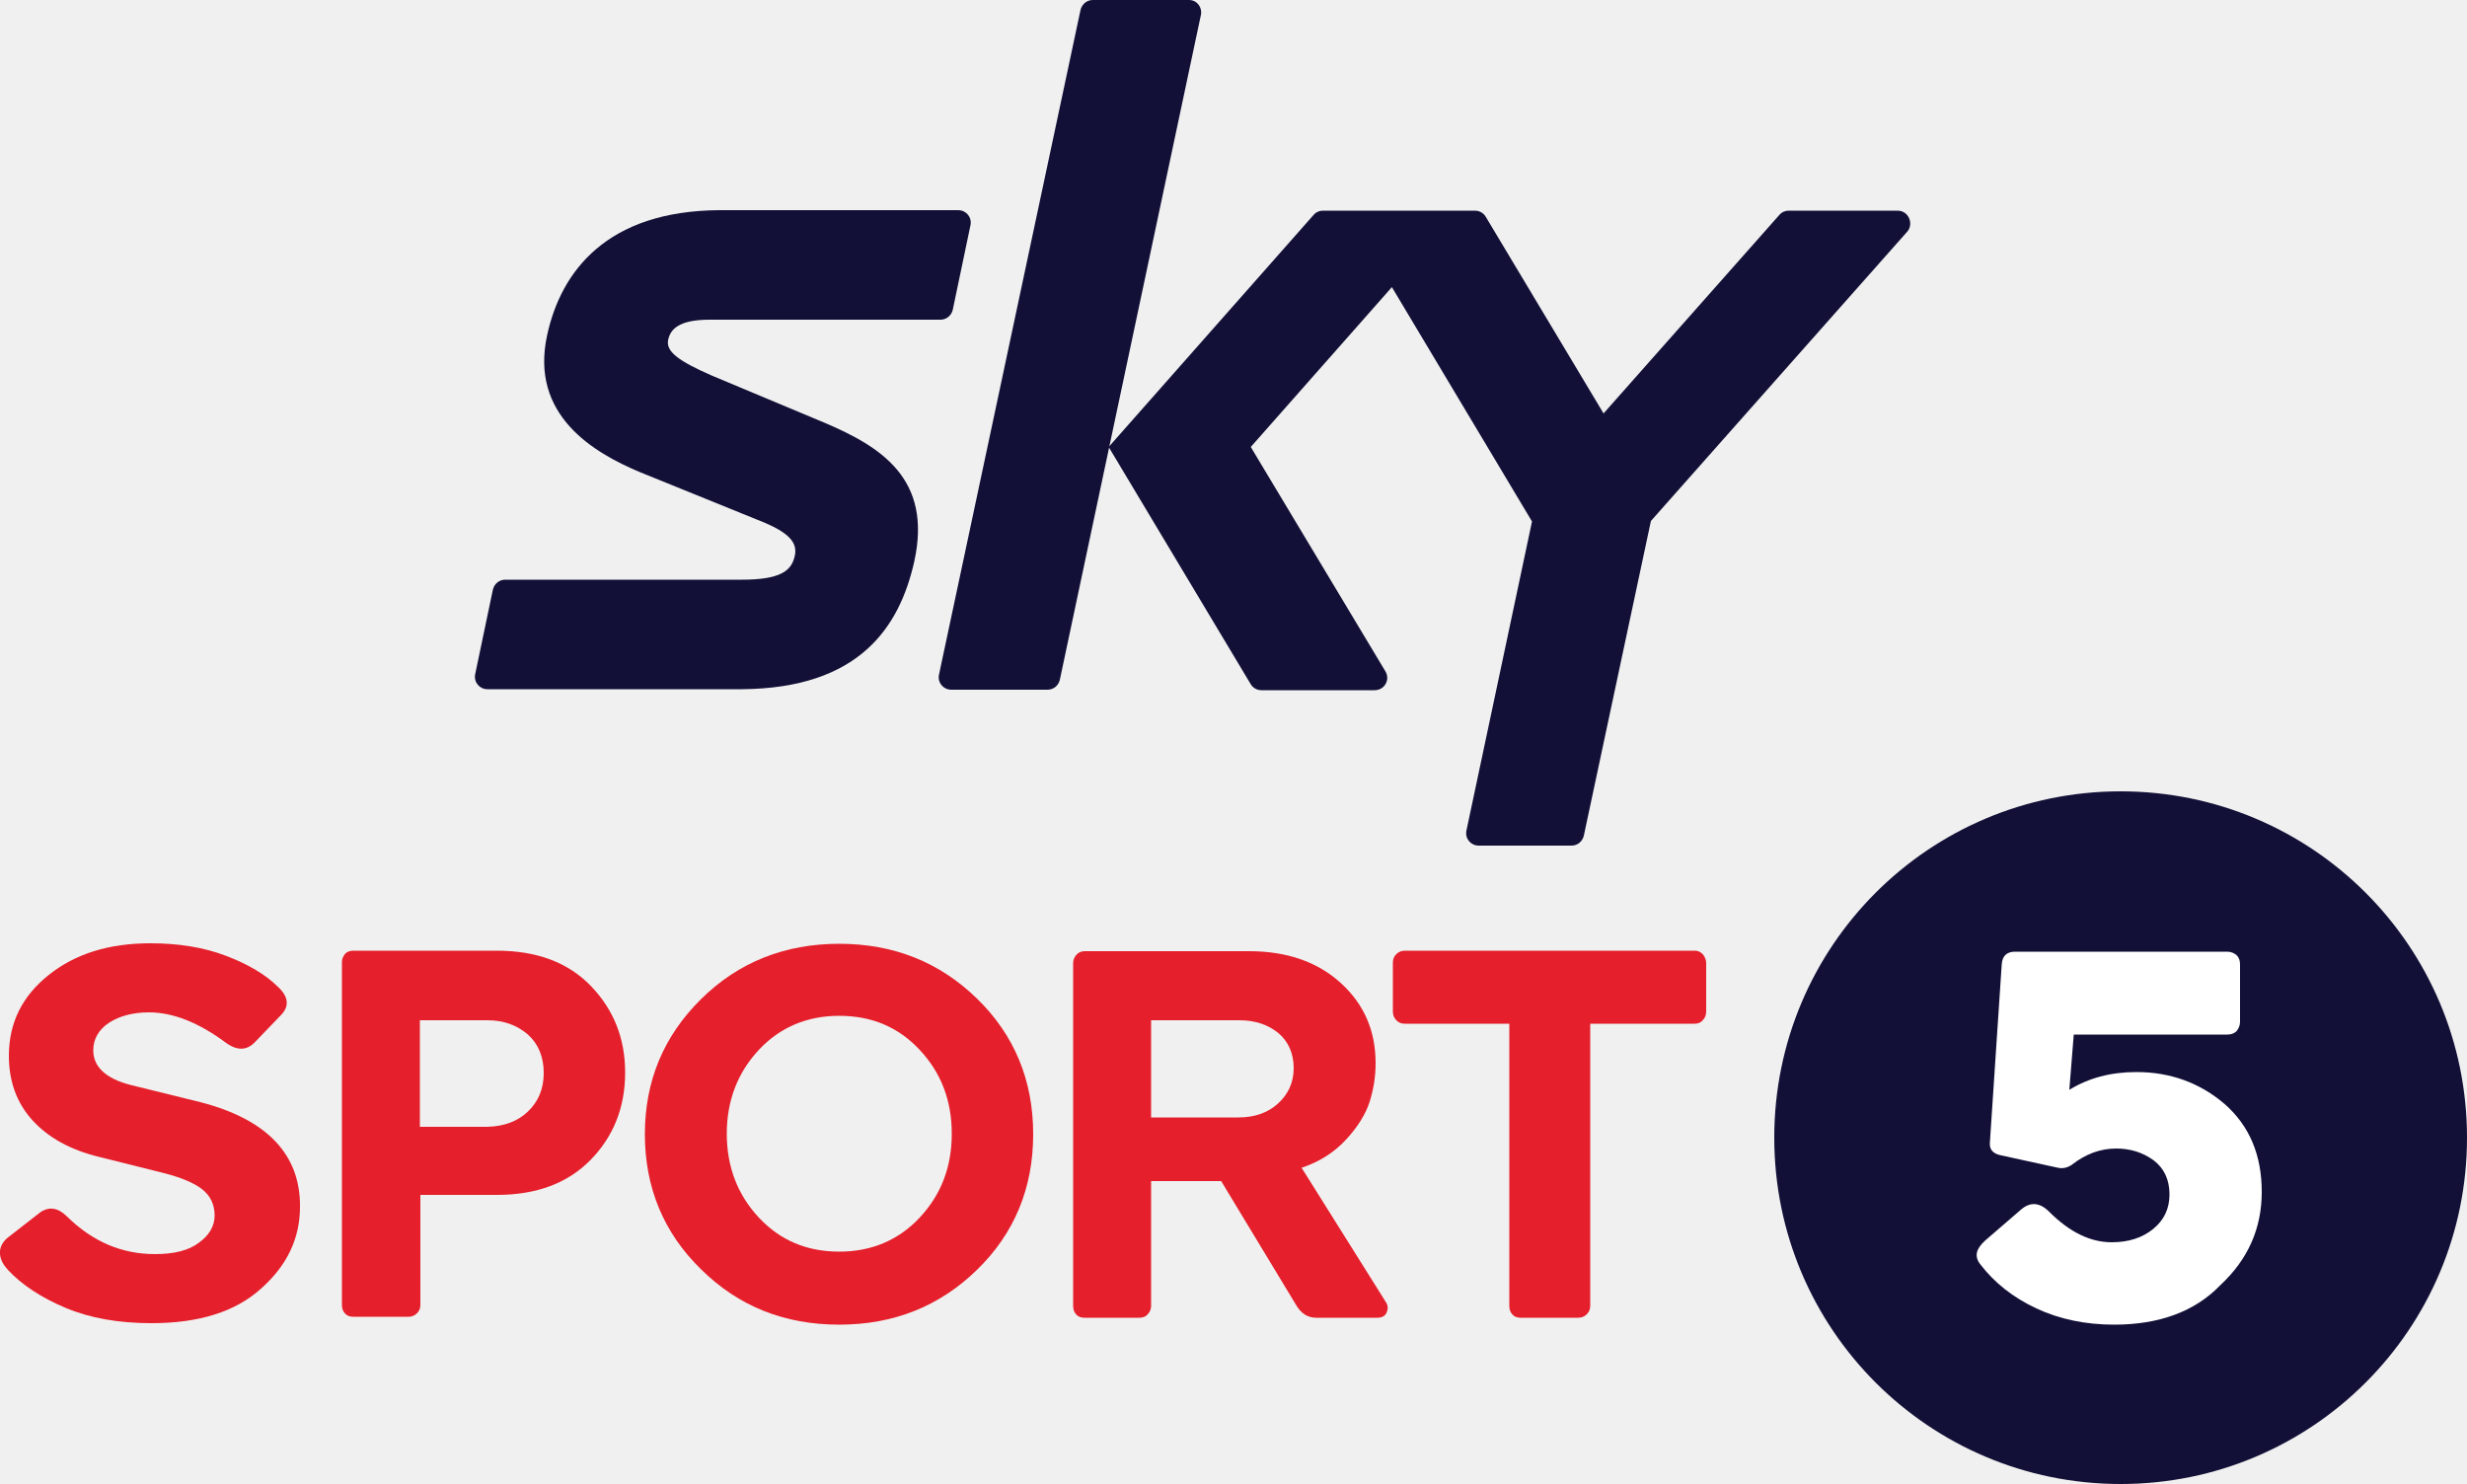
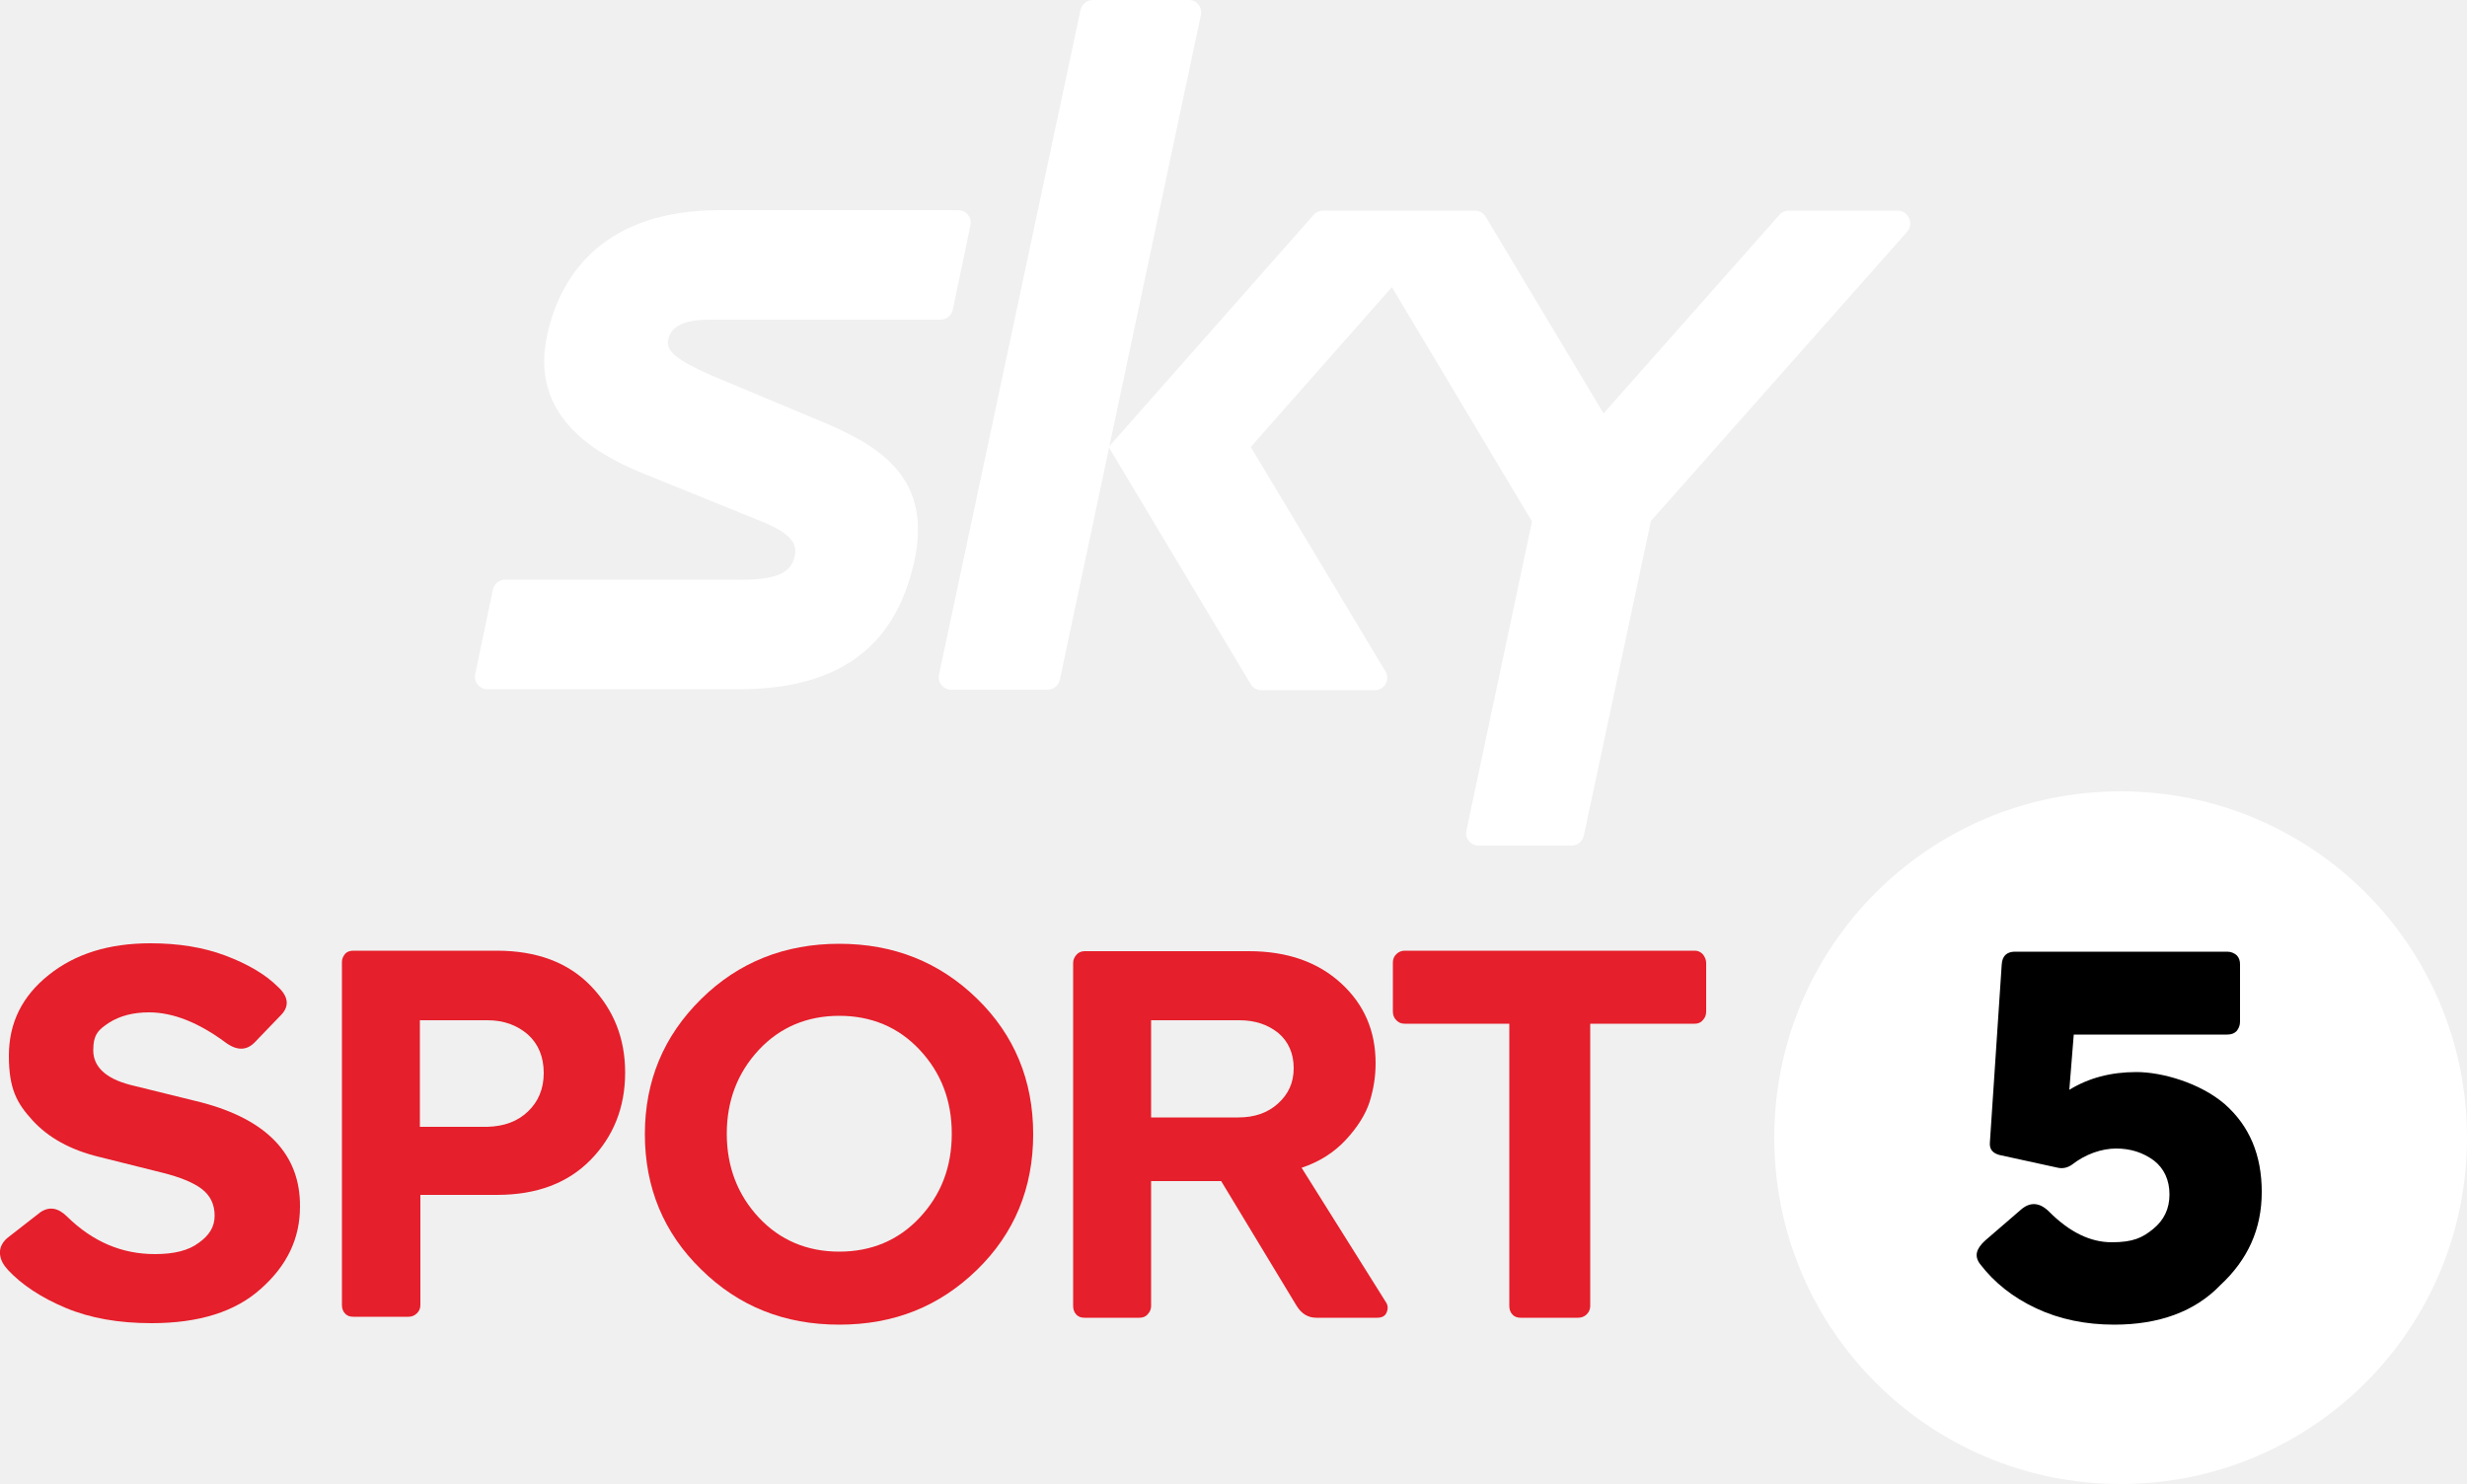
- <svg xmlns="http://www.w3.org/2000/svg" version="1.1" id="Слой_1" x="0px" y="0px" width="500px" height="300.8px" viewBox="0 0 500 300.8" style="enable-background:new 0 0 500 300.8;" xml:space="preserve">
-   <style type="text/css">
- 	.st0{fill:#E51F2B;}
- 	.st1{fill:#121037;}
- 	.st2{fill:#FFFFFF;}
- </style>
-   <g>
-     <path class="st0" d="M40.6,223.4l-14.2-3.5c-5-1.3-7.5-3.7-7.5-7c0-2.3,1.1-4.2,3.2-5.6c2.2-1.4,4.9-2.1,8.1-2.1   c4.9,0,10.1,2.1,15.5,6.1c2.3,1.7,4.3,1.7,6-0.1l5.2-5.4c1.8-1.8,1.6-3.8-0.6-5.8c-2.5-2.5-6.1-4.6-10.6-6.3   c-4.5-1.7-9.6-2.5-15.2-2.5c-8.4,0-15.2,2.1-20.6,6.4c-5.4,4.3-8.1,9.7-8.1,16.4c0,5.2,1.6,9.6,4.8,13.1c3.2,3.5,7.7,6,13.5,7.4   l12.8,3.2c3.6,0.9,6.3,2,8,3.3c1.7,1.3,2.6,3.1,2.6,5.4c0,2.1-1.1,4-3.2,5.5c-2.1,1.6-5.1,2.3-8.9,2.3c-6.7,0-12.6-2.5-17.8-7.6   c-1.8-1.8-3.6-2.1-5.4-0.9l-6.8,5.3c-1.1,1-1.5,2.1-1.4,3.2c0.1,1.2,0.7,2.2,1.6,3.2c2.8,3,6.7,5.6,11.7,7.7   c5,2.1,10.8,3.1,17.4,3.1c9.6,0,17-2.3,22.2-7c5.3-4.7,7.9-10.2,7.9-16.6C60.9,234.1,54.2,226.9,40.6,223.4" />
-     <path class="st0" d="M119.8,199.9c-4.6-4.8-11-7.2-19.1-7.2H71.6c-0.7,0-1.3,0.2-1.7,0.7c-0.4,0.5-0.6,1-0.6,1.6v69.5   c0,0.7,0.2,1.3,0.6,1.7c0.4,0.5,1,0.7,1.7,0.7h11.2c0.6,0,1.2-0.2,1.7-0.7c0.5-0.5,0.7-1,0.7-1.7v-22.3h15.5c8.1,0,14.4-2.4,19-7.1   c4.6-4.7,7-10.6,7-17.7C126.7,210.5,124.4,204.7,119.8,199.9 M107,225.3c-2.1,2-4.8,3-8.2,3.1H85.1v-21.6h13.7c3.3,0,6,1,8.2,2.9   c2.1,1.9,3.2,4.5,3.2,7.8C110.2,220.7,109.1,223.3,107,225.3" />
-     <path class="st0" d="M198,202.4c-7.6-7.4-16.9-11.1-27.9-11.1c-11,0-20.4,3.7-28,11.2c-7.6,7.5-11.4,16.6-11.4,27.4   c0,10.8,3.8,20,11.4,27.4c7.6,7.5,16.9,11.2,28,11.2c11,0,20.3-3.7,27.9-11.1c7.6-7.4,11.4-16.6,11.4-27.5   C209.4,219,205.6,209.8,198,202.4 M186.4,246.8c-4.3,4.6-9.8,6.9-16.3,6.9c-6.6,0-12-2.3-16.3-6.9c-4.3-4.6-6.5-10.3-6.5-17   c0-6.7,2.2-12.4,6.5-17c4.3-4.6,9.8-6.9,16.3-6.9c6.6,0,12,2.3,16.3,6.9c4.3,4.6,6.5,10.2,6.5,17   C192.9,236.6,190.7,242.2,186.4,246.8" />
-     <path class="st0" d="M280.8,263.8l-17-27.1c3.6-1.2,6.6-3.1,9-5.7c2.4-2.6,4-5.2,4.8-7.7c0.8-2.6,1.2-5.1,1.2-7.8   c0-6.5-2.3-11.9-7-16.2c-4.7-4.3-10.9-6.5-18.7-6.5h-33.3c-0.7,0-1.3,0.3-1.7,0.8c-0.4,0.5-0.6,1-0.6,1.6v69.5   c0,0.7,0.2,1.3,0.6,1.7c0.4,0.5,1,0.7,1.7,0.7h11.1c0.7,0,1.3-0.2,1.7-0.7c0.5-0.5,0.7-1.1,0.7-1.7v-25.3h14.2l15.3,25.3   c1,1.6,2.3,2.4,4,2.4h12.3c0.9,0,1.6-0.3,1.9-1C281.4,265.2,281.3,264.5,280.8,263.8 M259,223.7c-2.1,1.9-4.8,2.8-8,2.8h-17.7   v-19.7h17.9c3.2,0,5.8,0.9,7.9,2.6c2,1.7,3.1,4.1,3.1,7.1C262.2,219.4,261.1,221.8,259,223.7" />
-     <path class="st0" d="M345.1,193.4c-0.5-0.5-1-0.7-1.6-0.7h-58.8c-0.6,0-1.2,0.2-1.7,0.7c-0.5,0.5-0.7,1-0.7,1.8v9.8   c0,0.7,0.2,1.3,0.7,1.8c0.5,0.5,1,0.7,1.7,0.7h21.2v57.2c0,0.7,0.2,1.3,0.6,1.7c0.4,0.5,1,0.7,1.7,0.7h11.6c0.7,0,1.3-0.2,1.8-0.7   c0.5-0.5,0.7-1.1,0.7-1.7v-57.2h21.2c0.6,0,1.2-0.2,1.6-0.7c0.5-0.5,0.7-1.1,0.7-1.8v-9.8C345.8,194.5,345.5,193.9,345.1,193.4" />
-     <path class="st1" d="M166.9,85.6l-22.7-9.5c-6.6-2.9-9.2-4.8-8.8-7.1c0.4-2.2,2.1-4.2,8.4-4.2l46.8,0c1.2,0,2.2-0.8,2.5-2l3.6-17.2   c0.3-1.6-0.9-3-2.5-3l-48.3,0c-22.9,0.1-32.2,12.4-35,25.3c-3.6,16.3,9.5,23.9,18.8,27.8l24.9,10.1c6.1,2.5,7.1,4.7,6.4,7.2   c-0.7,2.7-2.9,4.5-10.6,4.5h-48c-1.2,0-2.2,0.8-2.5,2l-3.6,17.2c-0.3,1.6,0.9,3,2.5,3h51.6c23.7-0.2,31.9-12.5,34.9-25.9   C189,97,178.5,90.5,166.9,85.6" />
-     <path class="st1" d="M384.6,42.7h-22.1c-0.7,0-1.4,0.3-1.9,0.9L325,83.8l-23.9-39.9c-0.5-0.8-1.3-1.2-2.2-1.2h-8.7h-12.9h-9.2   c-0.7,0-1.4,0.3-1.9,0.9l-41.5,47l28.8,48.1c0.5,0.8,1.3,1.2,2.2,1.2h22.9c2,0,3.2-2.1,2.2-3.8l-27.3-45.5l28.6-32.4l28.4,47.5   l-13.3,62.7c-0.3,1.6,0.9,3,2.5,3h0.2h18.6c1.2,0,2.2-0.8,2.5-2l13.6-63.8l52-58.7C387.9,45.3,386.8,42.7,384.6,42.7" />
-     <path class="st1" d="M241,0h-19.5c-1.2,0-2.2,0.8-2.5,2l-28.7,134.8c-0.3,1.6,0.9,3,2.5,3h19.5c1.2,0,2.2-0.8,2.5-2L243.4,3   C243.7,1.5,242.6,0,241,0" />
-     <path class="st1" d="M359.6,230.6c0-38.8,31.4-70.2,70.2-70.2c38.8,0,70.2,31.4,70.2,70.2c0,38.8-31.4,70.2-70.2,70.2   C391,300.8,359.6,269.4,359.6,230.6" />
-     <path class="st2" d="M428.5,268.5c-5.8,0-11.1-1.1-15.8-3.3c-4.7-2.2-8.5-5.2-11.4-9c-1.2-1.6-0.8-3.1,1.1-4.8l7.3-6.3   c1.8-1.5,3.7-1.4,5.6,0.5c4.2,4.2,8.4,6.2,12.7,6.2c3.4,0,6.2-0.9,8.4-2.7c2.2-1.8,3.3-4.1,3.3-7c0-3-1.1-5.3-3.2-6.9   c-2.2-1.6-4.7-2.4-7.6-2.4c-3.2,0-6.2,1.1-9,3.3c-0.9,0.6-1.8,0.8-2.8,0.6l-11.9-2.6c-1.4-0.4-2-1.2-1.9-2.5l2.4-36.1   c0.1-1.8,1.1-2.6,2.7-2.6h43c0.8,0,1.4,0.3,1.9,0.7c0.5,0.5,0.7,1.1,0.7,1.9v11.6c0,0.8-0.3,1.4-0.7,1.9c-0.5,0.5-1.1,0.7-1.9,0.7   h-31.1l-0.9,11.2c3.9-2.4,8.4-3.6,13.6-3.6c6.9,0,12.9,2.2,17.9,6.5c5,4.4,7.5,10.3,7.5,17.8c0,7.4-2.8,13.7-8.4,18.9   C444.8,265.9,437.5,268.5,428.5,268.5" />
-   </g>
+ <svg xmlns="http://www.w3.org/2000/svg" id="_Слой_1" data-name="Слой_1" version="1.1" viewBox="0 0 500 300.8">
+   <defs>
+     <style>
+       .st0 {
+         fill: #e51f2b;
+       }
+ 
+       .st1 {
+         fill: #fff;
+       }
+     </style>
+   </defs>
+   <path class="st0" d="M40.6,223.4l-14.2-3.5c-5-1.3-7.5-3.7-7.5-7s1.1-4.2,3.2-5.6c2.2-1.4,4.9-2.1,8.1-2.1,4.9,0,10.1,2.1,15.5,6.1,2.3,1.7,4.3,1.7,6-.1l5.2-5.4c1.8-1.8,1.6-3.8-.6-5.8-2.5-2.5-6.1-4.6-10.6-6.3-4.5-1.7-9.6-2.5-15.2-2.5-8.4,0-15.2,2.1-20.6,6.4-5.4,4.3-8.1,9.7-8.1,16.4s1.6,9.6,4.8,13.1c3.2,3.5,7.7,6,13.5,7.4l12.8,3.2c3.6.9,6.3,2,8,3.3s2.6,3.1,2.6,5.4-1.1,4-3.2,5.5c-2.1,1.6-5.1,2.3-8.9,2.3-6.7,0-12.6-2.5-17.8-7.6-1.8-1.8-3.6-2.1-5.4-.9l-6.8,5.3C.3,252-.1,253.1,0,254.2c.1,1.2.7,2.2,1.6,3.2,2.8,3,6.7,5.6,11.7,7.7,5,2.1,10.8,3.1,17.4,3.1,9.6,0,17-2.3,22.2-7,5.3-4.7,7.9-10.2,7.9-16.6.1-10.5-6.6-17.7-20.2-21.2" />
+   <path class="st0" d="M119.8,199.9c-4.6-4.8-11-7.2-19.1-7.2h-29.1c-.7,0-1.3.2-1.7.7-.4.5-.6,1-.6,1.6v69.5c0,.7.2,1.3.6,1.7.4.5,1,.7,1.7.7h11.2c.6,0,1.2-.2,1.7-.7s.7-1,.7-1.7v-22.3h15.5c8.1,0,14.4-2.4,19-7.1,4.6-4.7,7-10.6,7-17.7,0-6.9-2.3-12.7-6.9-17.5M107,225.3c-2.1,2-4.8,3-8.2,3.1h-13.7v-21.6h13.7c3.3,0,6,1,8.2,2.9,2.1,1.9,3.2,4.5,3.2,7.8,0,3.2-1.1,5.8-3.2,7.8" />
+   <path class="st0" d="M198,202.4c-7.6-7.4-16.9-11.1-27.9-11.1s-20.4,3.7-28,11.2-11.4,16.6-11.4,27.4,3.8,20,11.4,27.4c7.6,7.5,16.9,11.2,28,11.2s20.3-3.7,27.9-11.1c7.6-7.4,11.4-16.6,11.4-27.5s-3.8-20.1-11.4-27.5M186.4,246.8c-4.3,4.6-9.8,6.9-16.3,6.9s-12-2.3-16.3-6.9c-4.3-4.6-6.5-10.3-6.5-17s2.2-12.4,6.5-17,9.8-6.9,16.3-6.9,12,2.3,16.3,6.9c4.3,4.6,6.5,10.2,6.5,17s-2.2,12.4-6.5,17" />
+   <path class="st0" d="M280.8,263.8l-17-27.1c3.6-1.2,6.6-3.1,9-5.7,2.4-2.6,4-5.2,4.8-7.7.8-2.6,1.2-5.1,1.2-7.8,0-6.5-2.3-11.9-7-16.2s-10.9-6.5-18.7-6.5h-33.3c-.7,0-1.3.3-1.7.8s-.6,1-.6,1.6v69.5c0,.7.2,1.3.6,1.7.4.5,1,.7,1.7.7h11.1c.7,0,1.3-.2,1.7-.7.5-.5.7-1.1.7-1.7v-25.3h14.2l15.3,25.3c1,1.6,2.3,2.4,4,2.4h12.3c.9,0,1.6-.3,1.9-1,.4-.9.3-1.6-.2-2.3M259,223.7c-2.1,1.9-4.8,2.8-8,2.8h-17.7v-19.7h17.9c3.2,0,5.8.9,7.9,2.6,2,1.7,3.1,4.1,3.1,7.1s-1.1,5.3-3.2,7.2" />
+   <path class="st0" d="M345.1,193.4c-.5-.5-1-.7-1.6-.7h-58.8c-.6,0-1.2.2-1.7.7s-.7,1-.7,1.8v9.8c0,.7.2,1.3.7,1.8s1,.7,1.7.7h21.2v57.2c0,.7.2,1.3.6,1.7.4.5,1,.7,1.7.7h11.6c.7,0,1.3-.2,1.8-.7s.7-1.1.7-1.7v-57.2h21.2c.6,0,1.2-.2,1.6-.7.5-.5.7-1.1.7-1.8v-9.8c0-.7-.3-1.3-.7-1.8" />
+   <path class="st1" d="M166.9,85.6l-22.7-9.5c-6.6-2.9-9.2-4.8-8.8-7.1.4-2.2,2.1-4.2,8.4-4.2h46.8c1.2,0,2.2-.8,2.5-2l3.6-17.2c.3-1.6-.9-3-2.5-3h-48.3c-22.9,0-32.2,12.4-35,25.3-3.6,16.3,9.5,23.9,18.8,27.8l24.9,10.1c6.1,2.5,7.1,4.7,6.4,7.2-.7,2.7-2.9,4.5-10.6,4.5h-48c-1.2,0-2.2.8-2.5,2l-3.6,17.2c-.3,1.6.9,3,2.5,3h51.6c23.7-.2,31.9-12.5,34.9-25.9,3.7-16.8-6.8-23.3-18.4-28.2" />
+   <path class="st1" d="M384.6,42.7h-22.1c-.7,0-1.4.3-1.9.9l-35.6,40.2-23.9-39.9c-.5-.8-1.3-1.2-2.2-1.2h-30.8c-.7,0-1.4.3-1.9.9l-41.5,47,28.8,48.1c.5.8,1.3,1.2,2.2,1.2h22.9c2,0,3.2-2.1,2.2-3.8l-27.3-45.5,28.6-32.4,28.4,47.5-13.3,62.7c-.3,1.6.9,3,2.5,3h18.8c1.2,0,2.2-.8,2.5-2l13.6-63.8,52-58.7c1.3-1.6.2-4.2-2-4.2" />
+   <path class="st1" d="M241,0h-19.5C220.3,0,219.3.8,219,2l-28.7,134.8c-.3,1.6.9,3,2.5,3h19.5c1.2,0,2.2-.8,2.5-2L243.4,3C243.7,1.5,242.6,0,241,0" />
+   <path class="st1" d="M359.6,230.6c0-38.8,31.4-70.2,70.2-70.2s70.2,31.4,70.2,70.2-31.4,70.2-70.2,70.2-70.2-31.4-70.2-70.2" />
+   <path d="M428.5,268.5c-5.8,0-11.1-1.1-15.8-3.3-4.7-2.2-8.5-5.2-11.4-9-1.2-1.6-.8-3.1,1.1-4.8l7.3-6.3c1.8-1.5,3.7-1.4,5.6.5,4.2,4.2,8.4,6.2,12.7,6.2s6.2-.9,8.4-2.7c2.2-1.8,3.3-4.1,3.3-7s-1.1-5.3-3.2-6.9c-2.2-1.6-4.7-2.4-7.6-2.4s-6.2,1.1-9,3.3c-.9.6-1.8.8-2.8.6l-11.9-2.6c-1.4-.4-2-1.2-1.9-2.5l2.4-36.1c.1-1.8,1.1-2.6,2.7-2.6h43c.8,0,1.4.3,1.9.7.5.5.7,1.1.7,1.9v11.6c0,.8-.3,1.4-.7,1.9-.5.5-1.1.7-1.9.7h-31.1l-.9,11.2c3.9-2.4,8.4-3.6,13.6-3.6s12.9,2.2,17.9,6.5c5,4.4,7.5,10.3,7.5,17.8s-2.8,13.7-8.4,18.9c-5.2,5.4-12.5,8-21.5,8" />
</svg>
